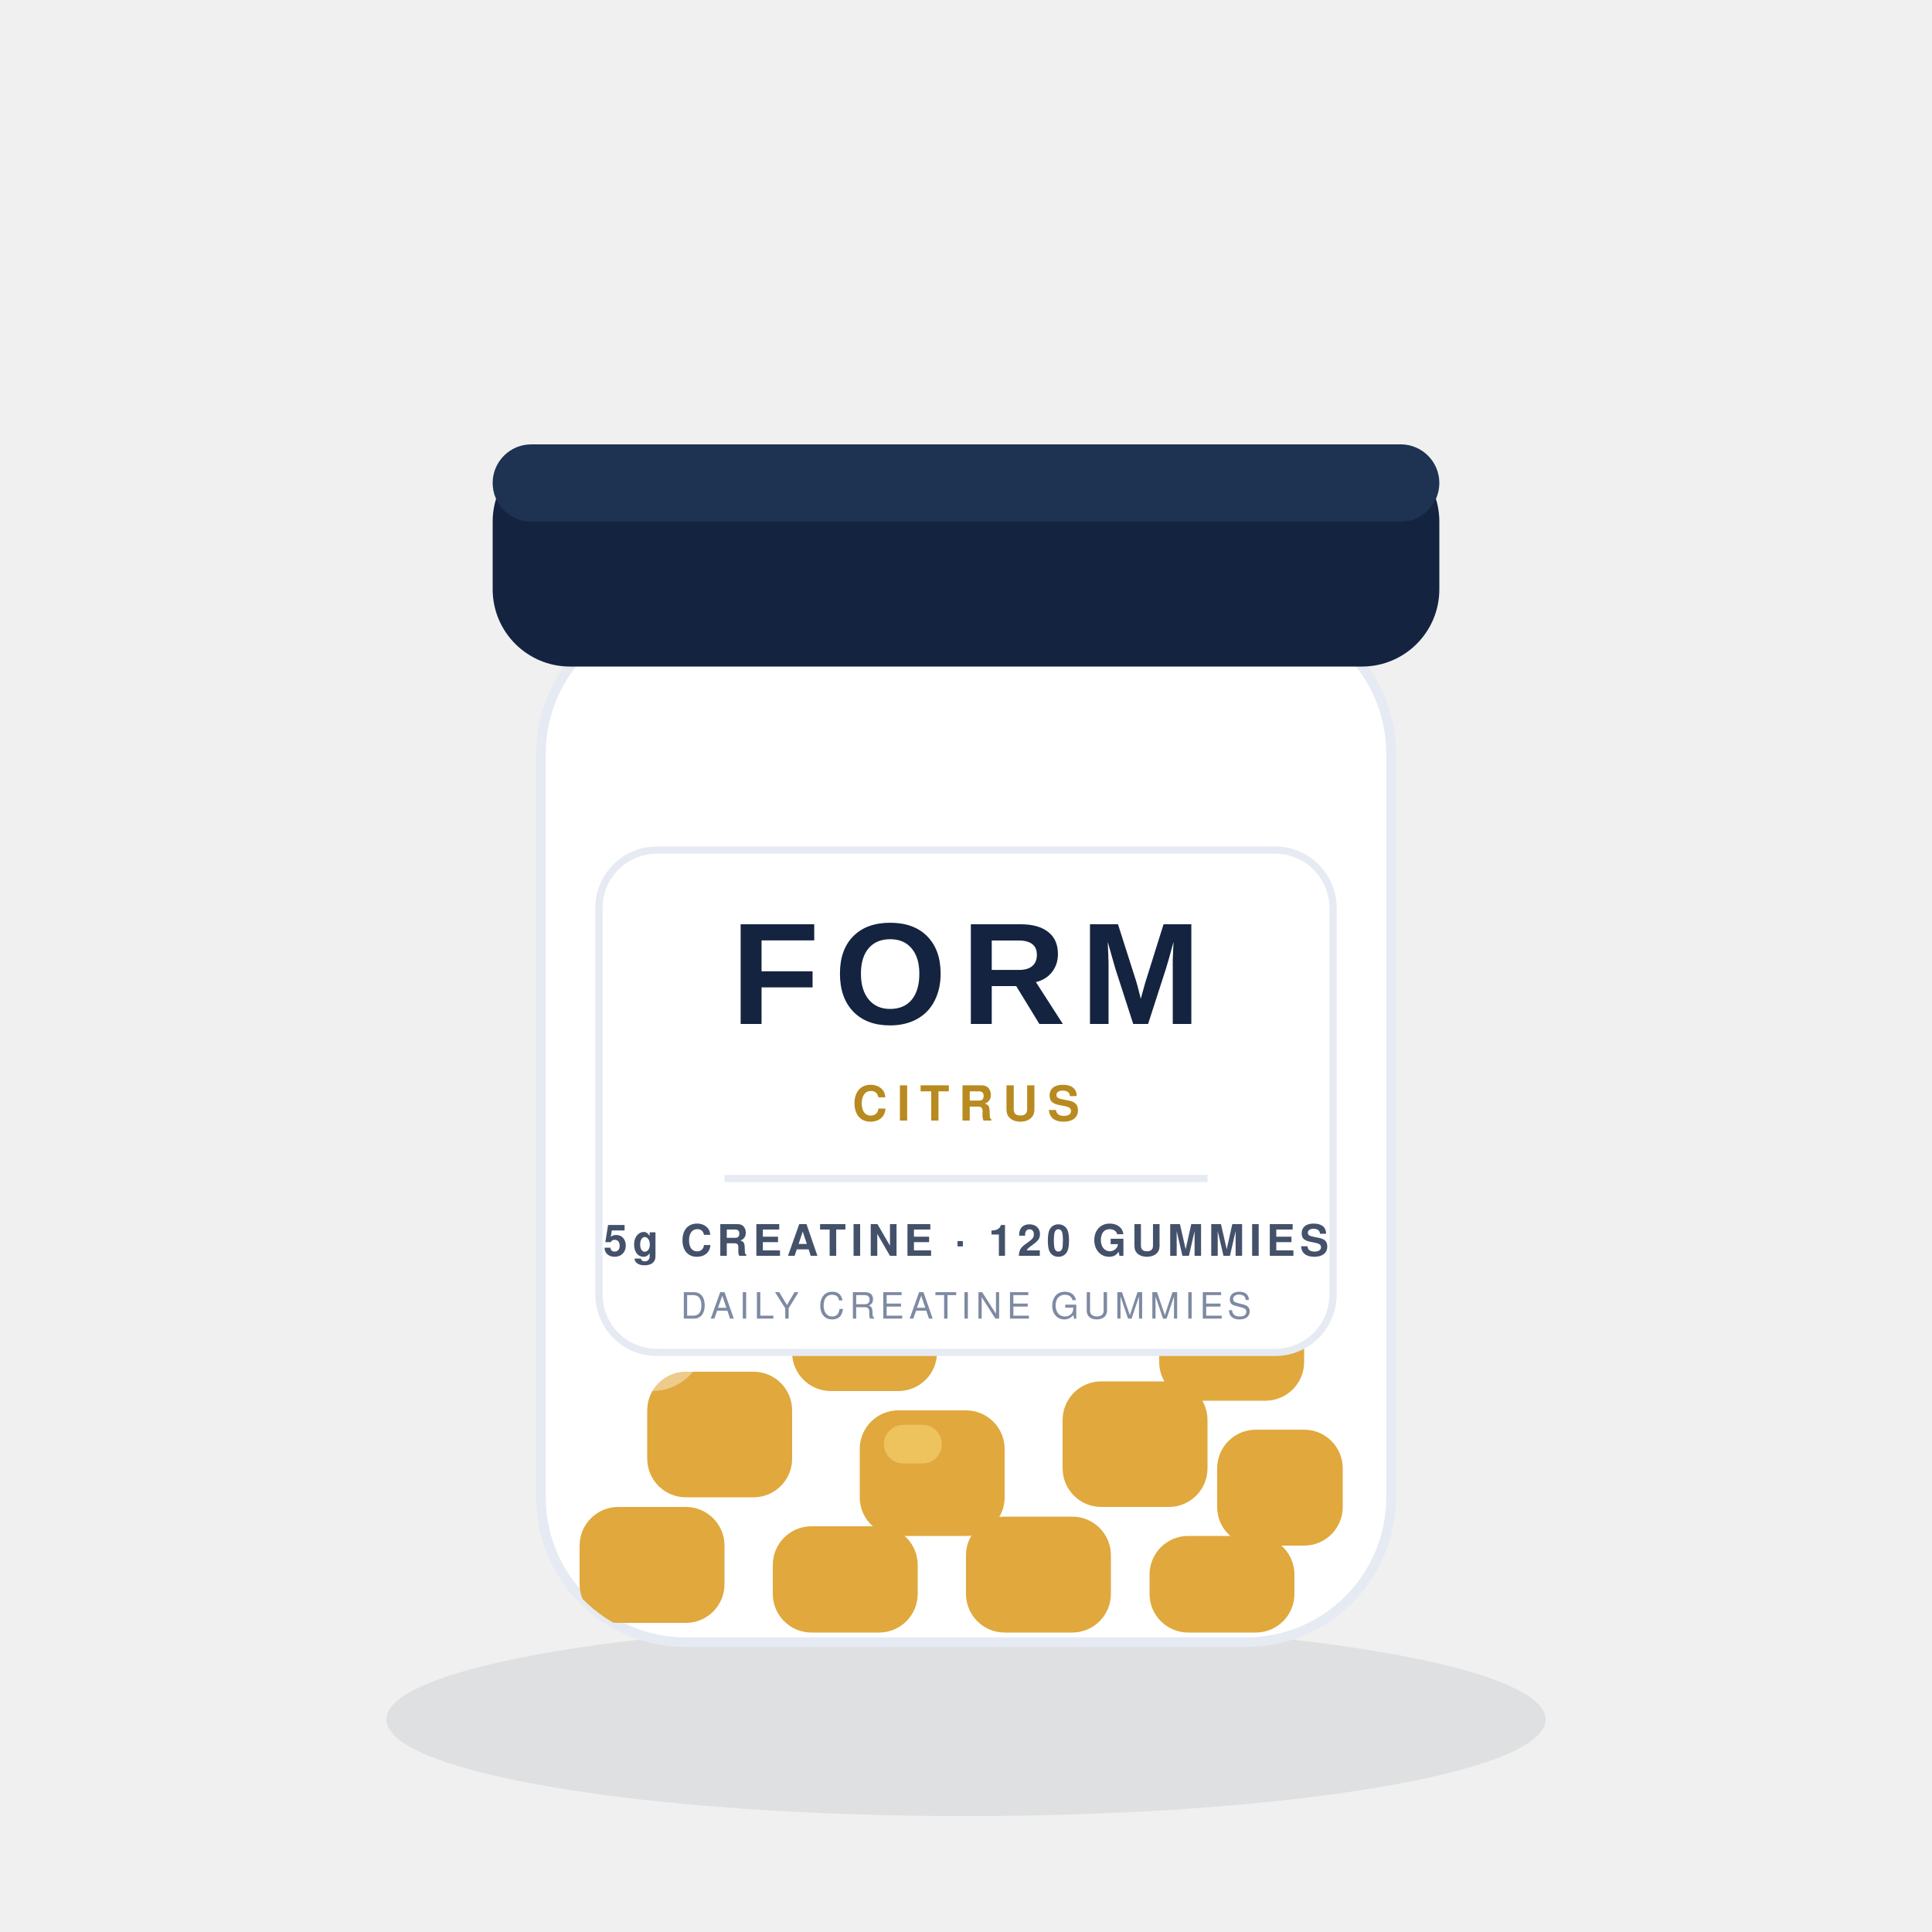
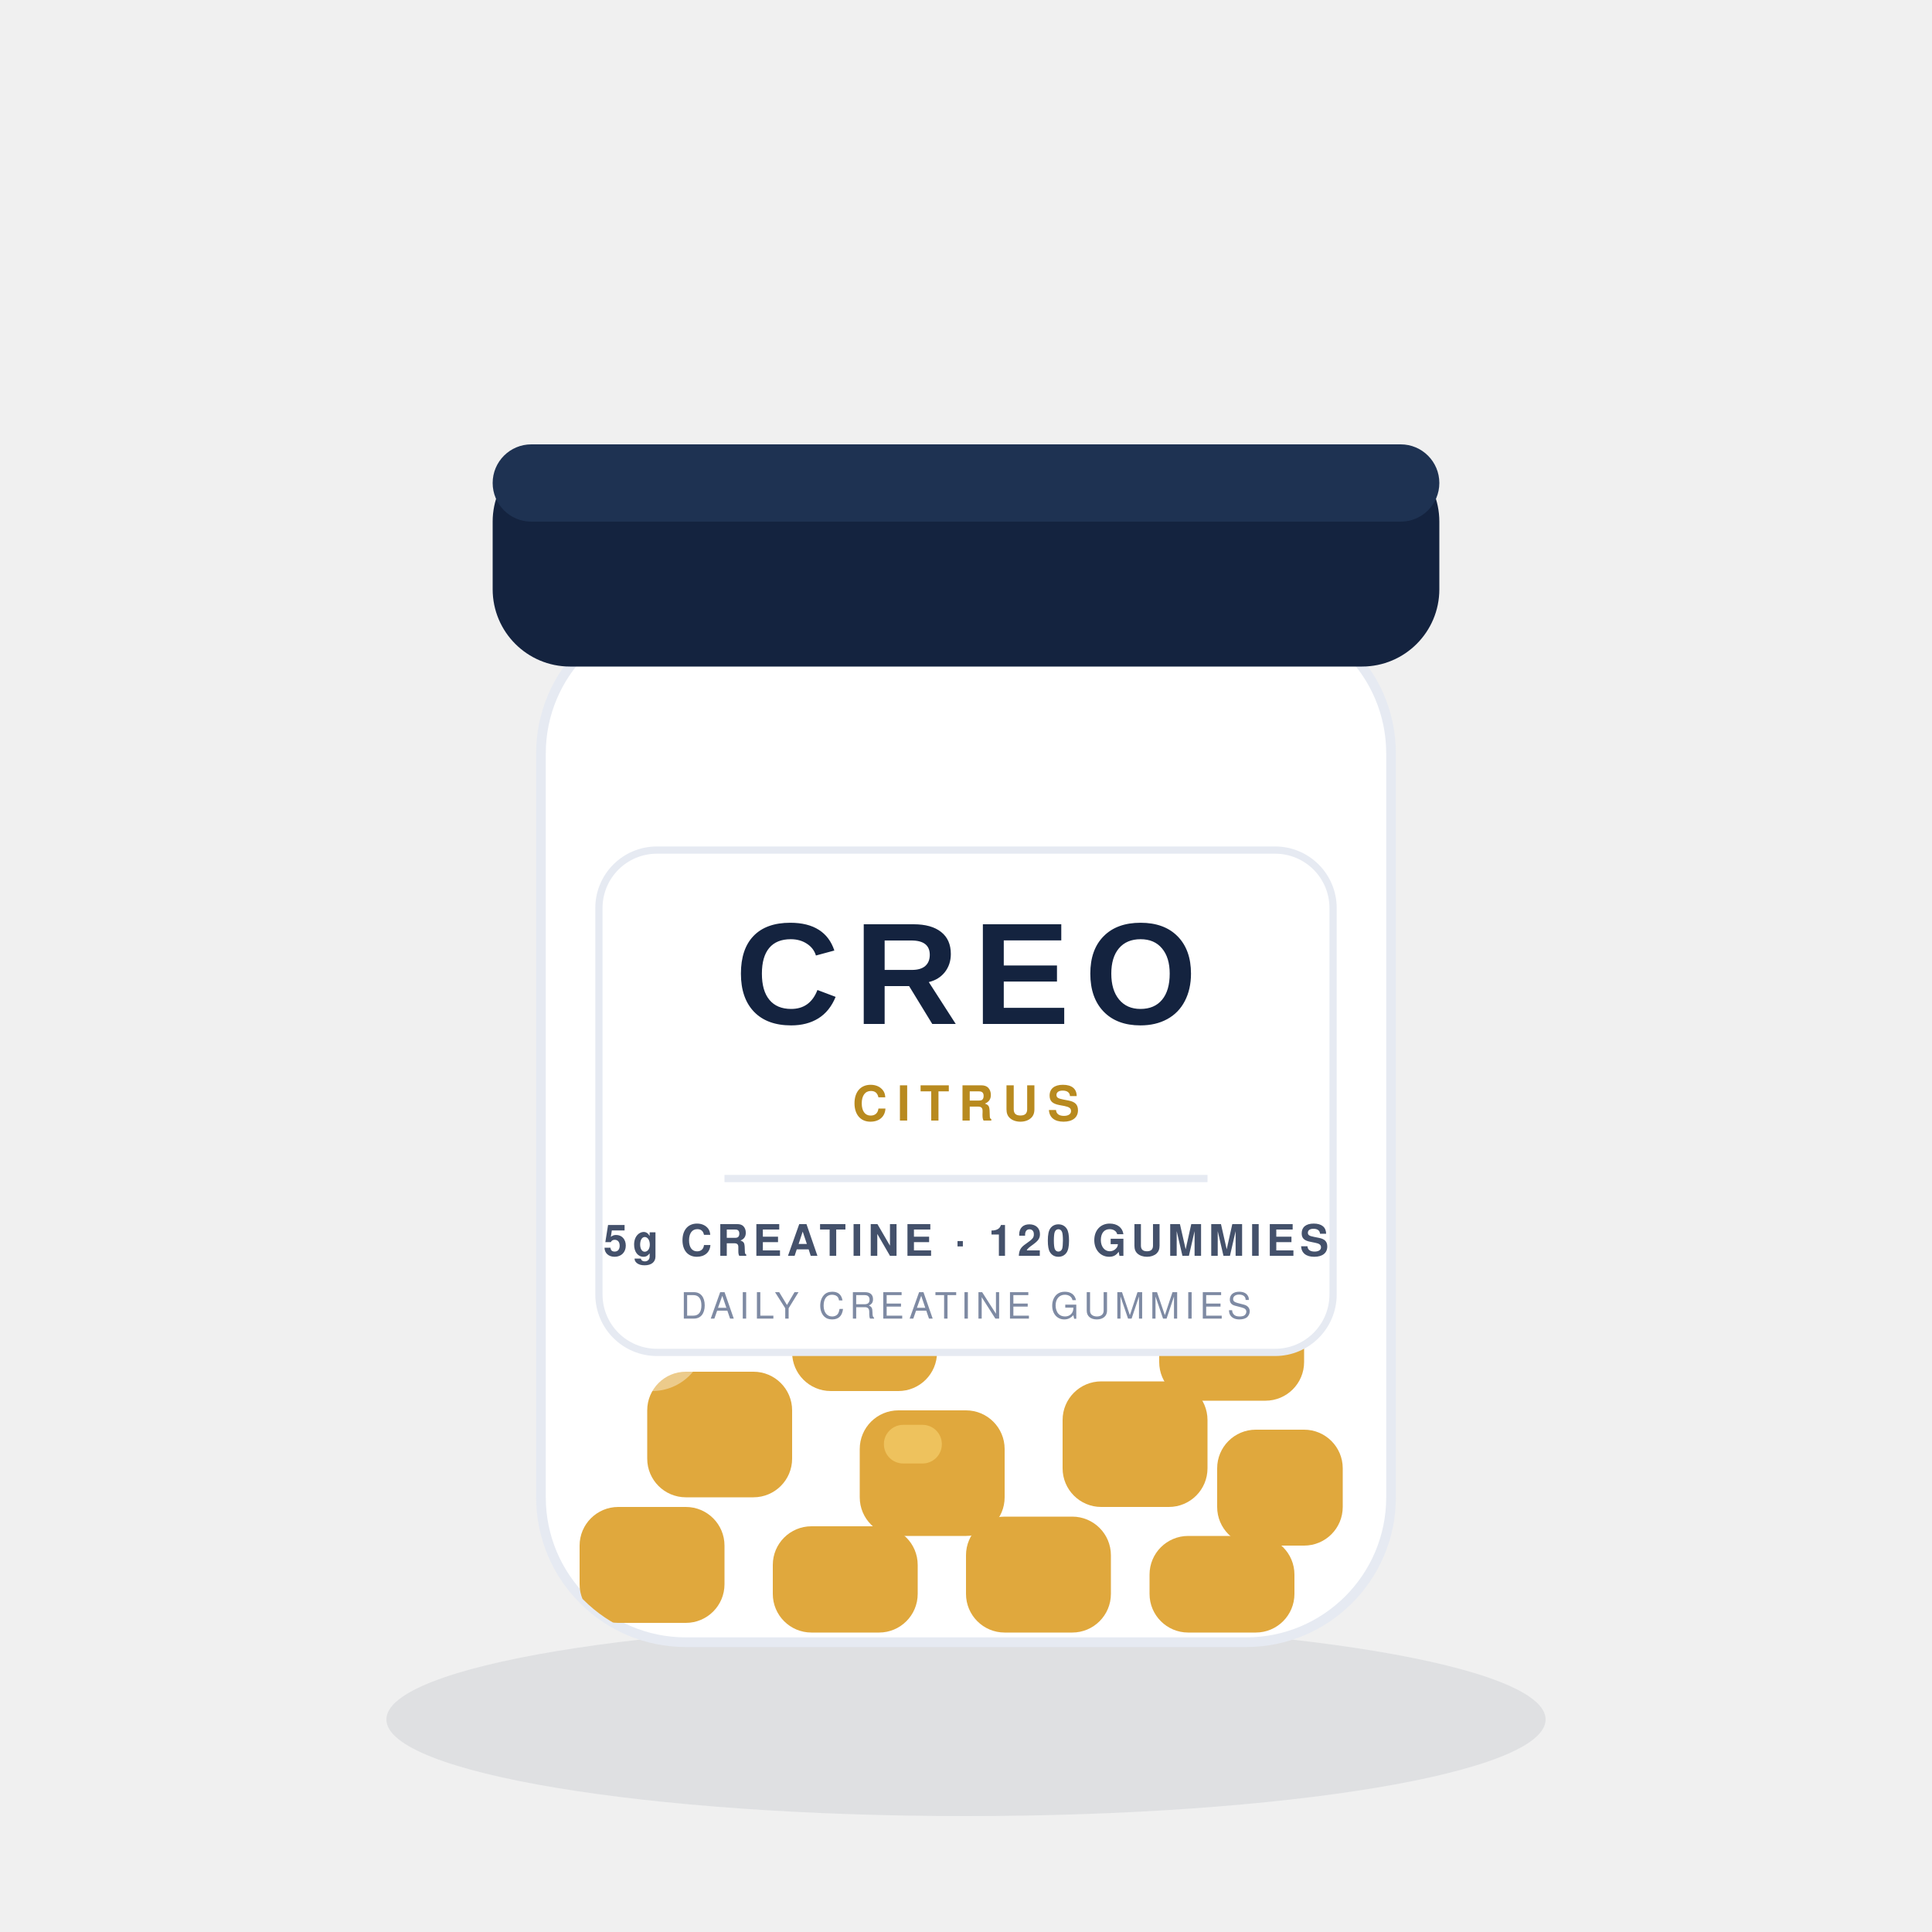
- <svg xmlns="http://www.w3.org/2000/svg" viewBox="0 0 400 400" role="img" aria-label="FORM Citrus creatine gummies jar">
+ <svg xmlns="http://www.w3.org/2000/svg" viewBox="0 0 400 400" role="img" aria-label="CREO Citrus creatine gummies jar">
  <defs>
    <clipPath id="jarC">
      <rect x="112" y="126" width="176" height="214" rx="30" />
    </clipPath>
  </defs>
  <ellipse cx="200" cy="356" rx="120" ry="20" fill="#14233f" opacity="0.08" />
  <rect x="112" y="126" width="176" height="214" rx="30" fill="#ffffff" stroke="#e6eaf2" stroke-width="2" />
  <g clip-path="url(#jarC)">
    <g fill="#e0a83d">
      <rect x="126" y="250" width="30" height="26" rx="8" />
      <rect x="164" y="262" width="30" height="26" rx="8" />
      <rect x="202" y="252" width="30" height="26" rx="8" />
      <rect x="240" y="264" width="30" height="26" rx="8" />
      <rect x="134" y="284" width="30" height="26" rx="8" />
      <rect x="178" y="292" width="30" height="26" rx="8" />
      <rect x="220" y="286" width="30" height="26" rx="8" />
      <rect x="252" y="296" width="26" height="24" rx="8" />
      <rect x="120" y="312" width="30" height="24" rx="8" />
      <rect x="160" y="316" width="30" height="22" rx="8" />
      <rect x="200" y="314" width="30" height="24" rx="8" />
      <rect x="238" y="318" width="30" height="20" rx="8" />
    </g>
    <g fill="#f0c560" opacity="0.9">
      <rect x="131" y="253" width="12" height="8" rx="4" />
      <rect x="207" y="255" width="12" height="8" rx="4" />
      <rect x="183" y="295" width="12" height="8" rx="4" />
      <rect x="243" y="267" width="12" height="8" rx="4" />
    </g>
  </g>
  <rect x="124" y="138" width="22" height="150" rx="11" fill="#ffffff" opacity="0.4" />
  <rect x="102" y="92" width="196" height="46" rx="16" fill="#14233f" />
  <rect x="102" y="92" width="196" height="16" rx="8" fill="#1e3252" />
  <rect x="124" y="176" width="152" height="104" rx="12" fill="#ffffff" stroke="#e6eaf2" stroke-width="1.5" />
-   <text x="200" y="212" text-anchor="middle" font-family="'Helvetica Neue', Arial, sans-serif" font-size="30" font-weight="600" fill="#14233f" letter-spacing="3">FORM</text>
+   <text x="200" y="212" text-anchor="middle" font-family="'Helvetica Neue', Arial, sans-serif" font-size="30" font-weight="600" fill="#14233f" letter-spacing="3">CREO</text>
  <text x="200" y="232" text-anchor="middle" font-family="Helvetica, Arial, sans-serif" font-size="10" font-weight="700" fill="#b88a1f" letter-spacing="2">CITRUS</text>
  <line x1="150" y1="244" x2="250" y2="244" stroke="#e6eaf2" stroke-width="1.5" />
  <text x="200" y="260" text-anchor="middle" font-family="Helvetica, Arial, sans-serif" font-size="9" font-weight="600" fill="#44516b" letter-spacing="1">5g CREATINE · 120 GUMMIES</text>
  <text x="200" y="273" text-anchor="middle" font-family="Helvetica, Arial, sans-serif" font-size="7.5" fill="#7e8aa3" letter-spacing="1">DAILY CREATINE GUMMIES</text>
</svg>
